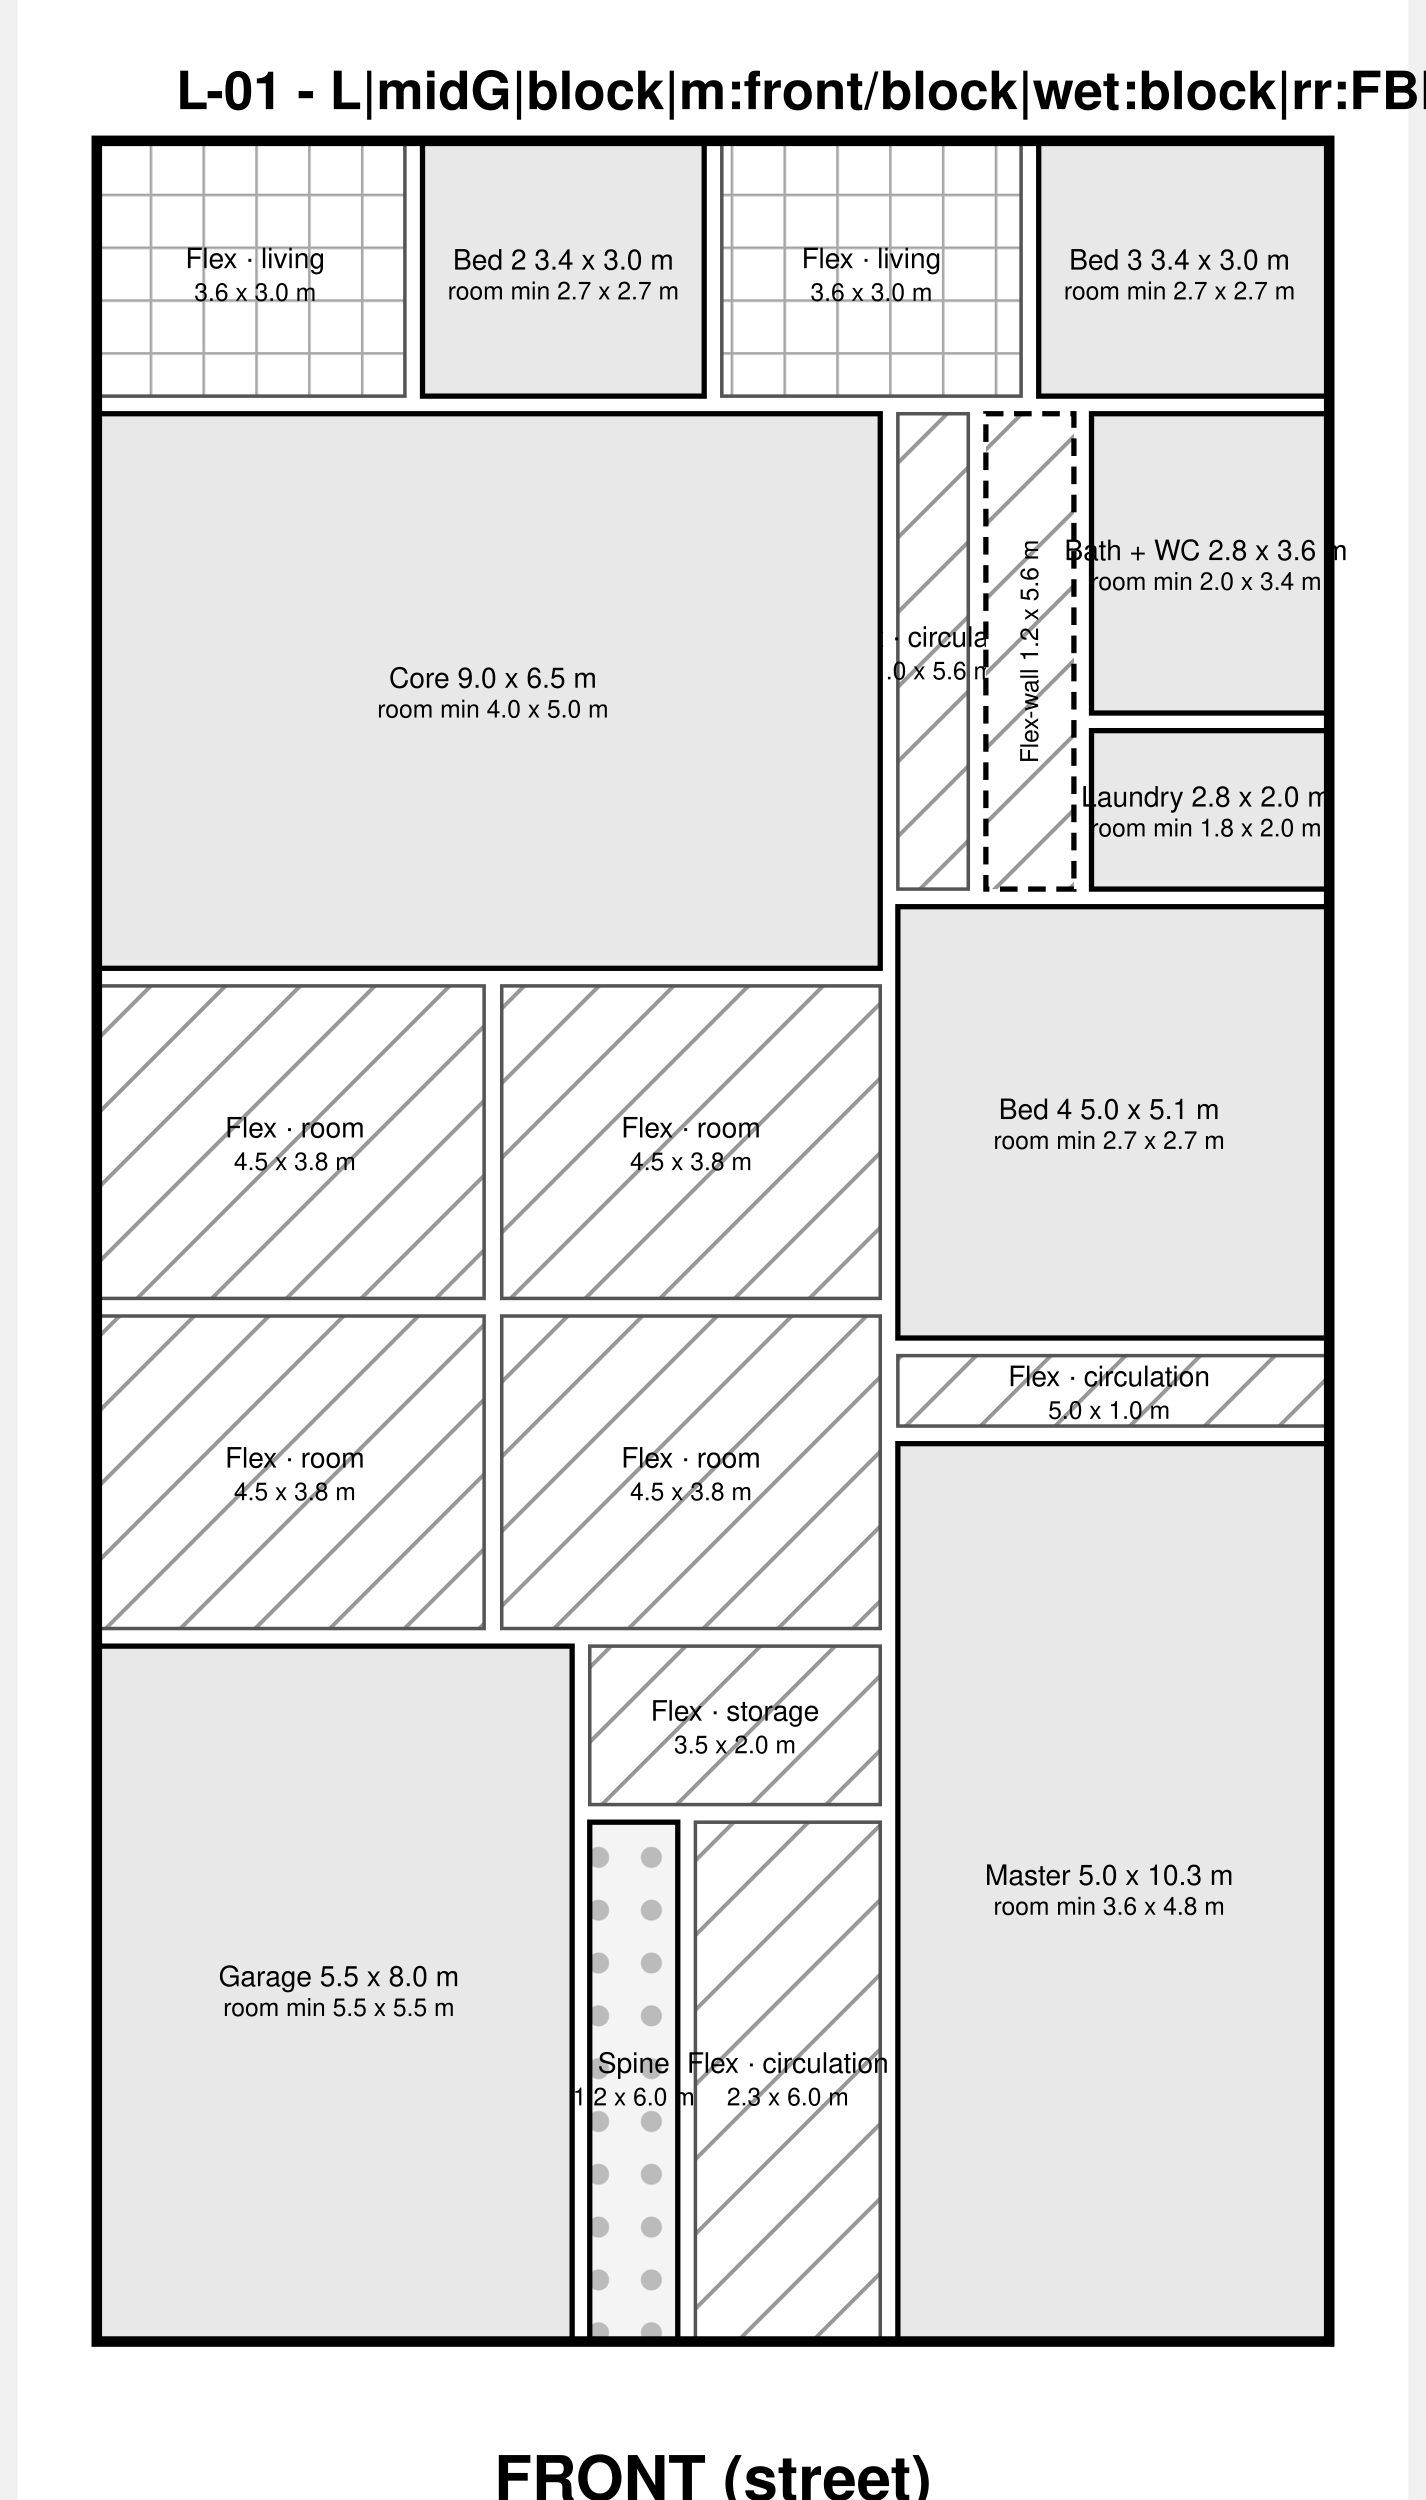
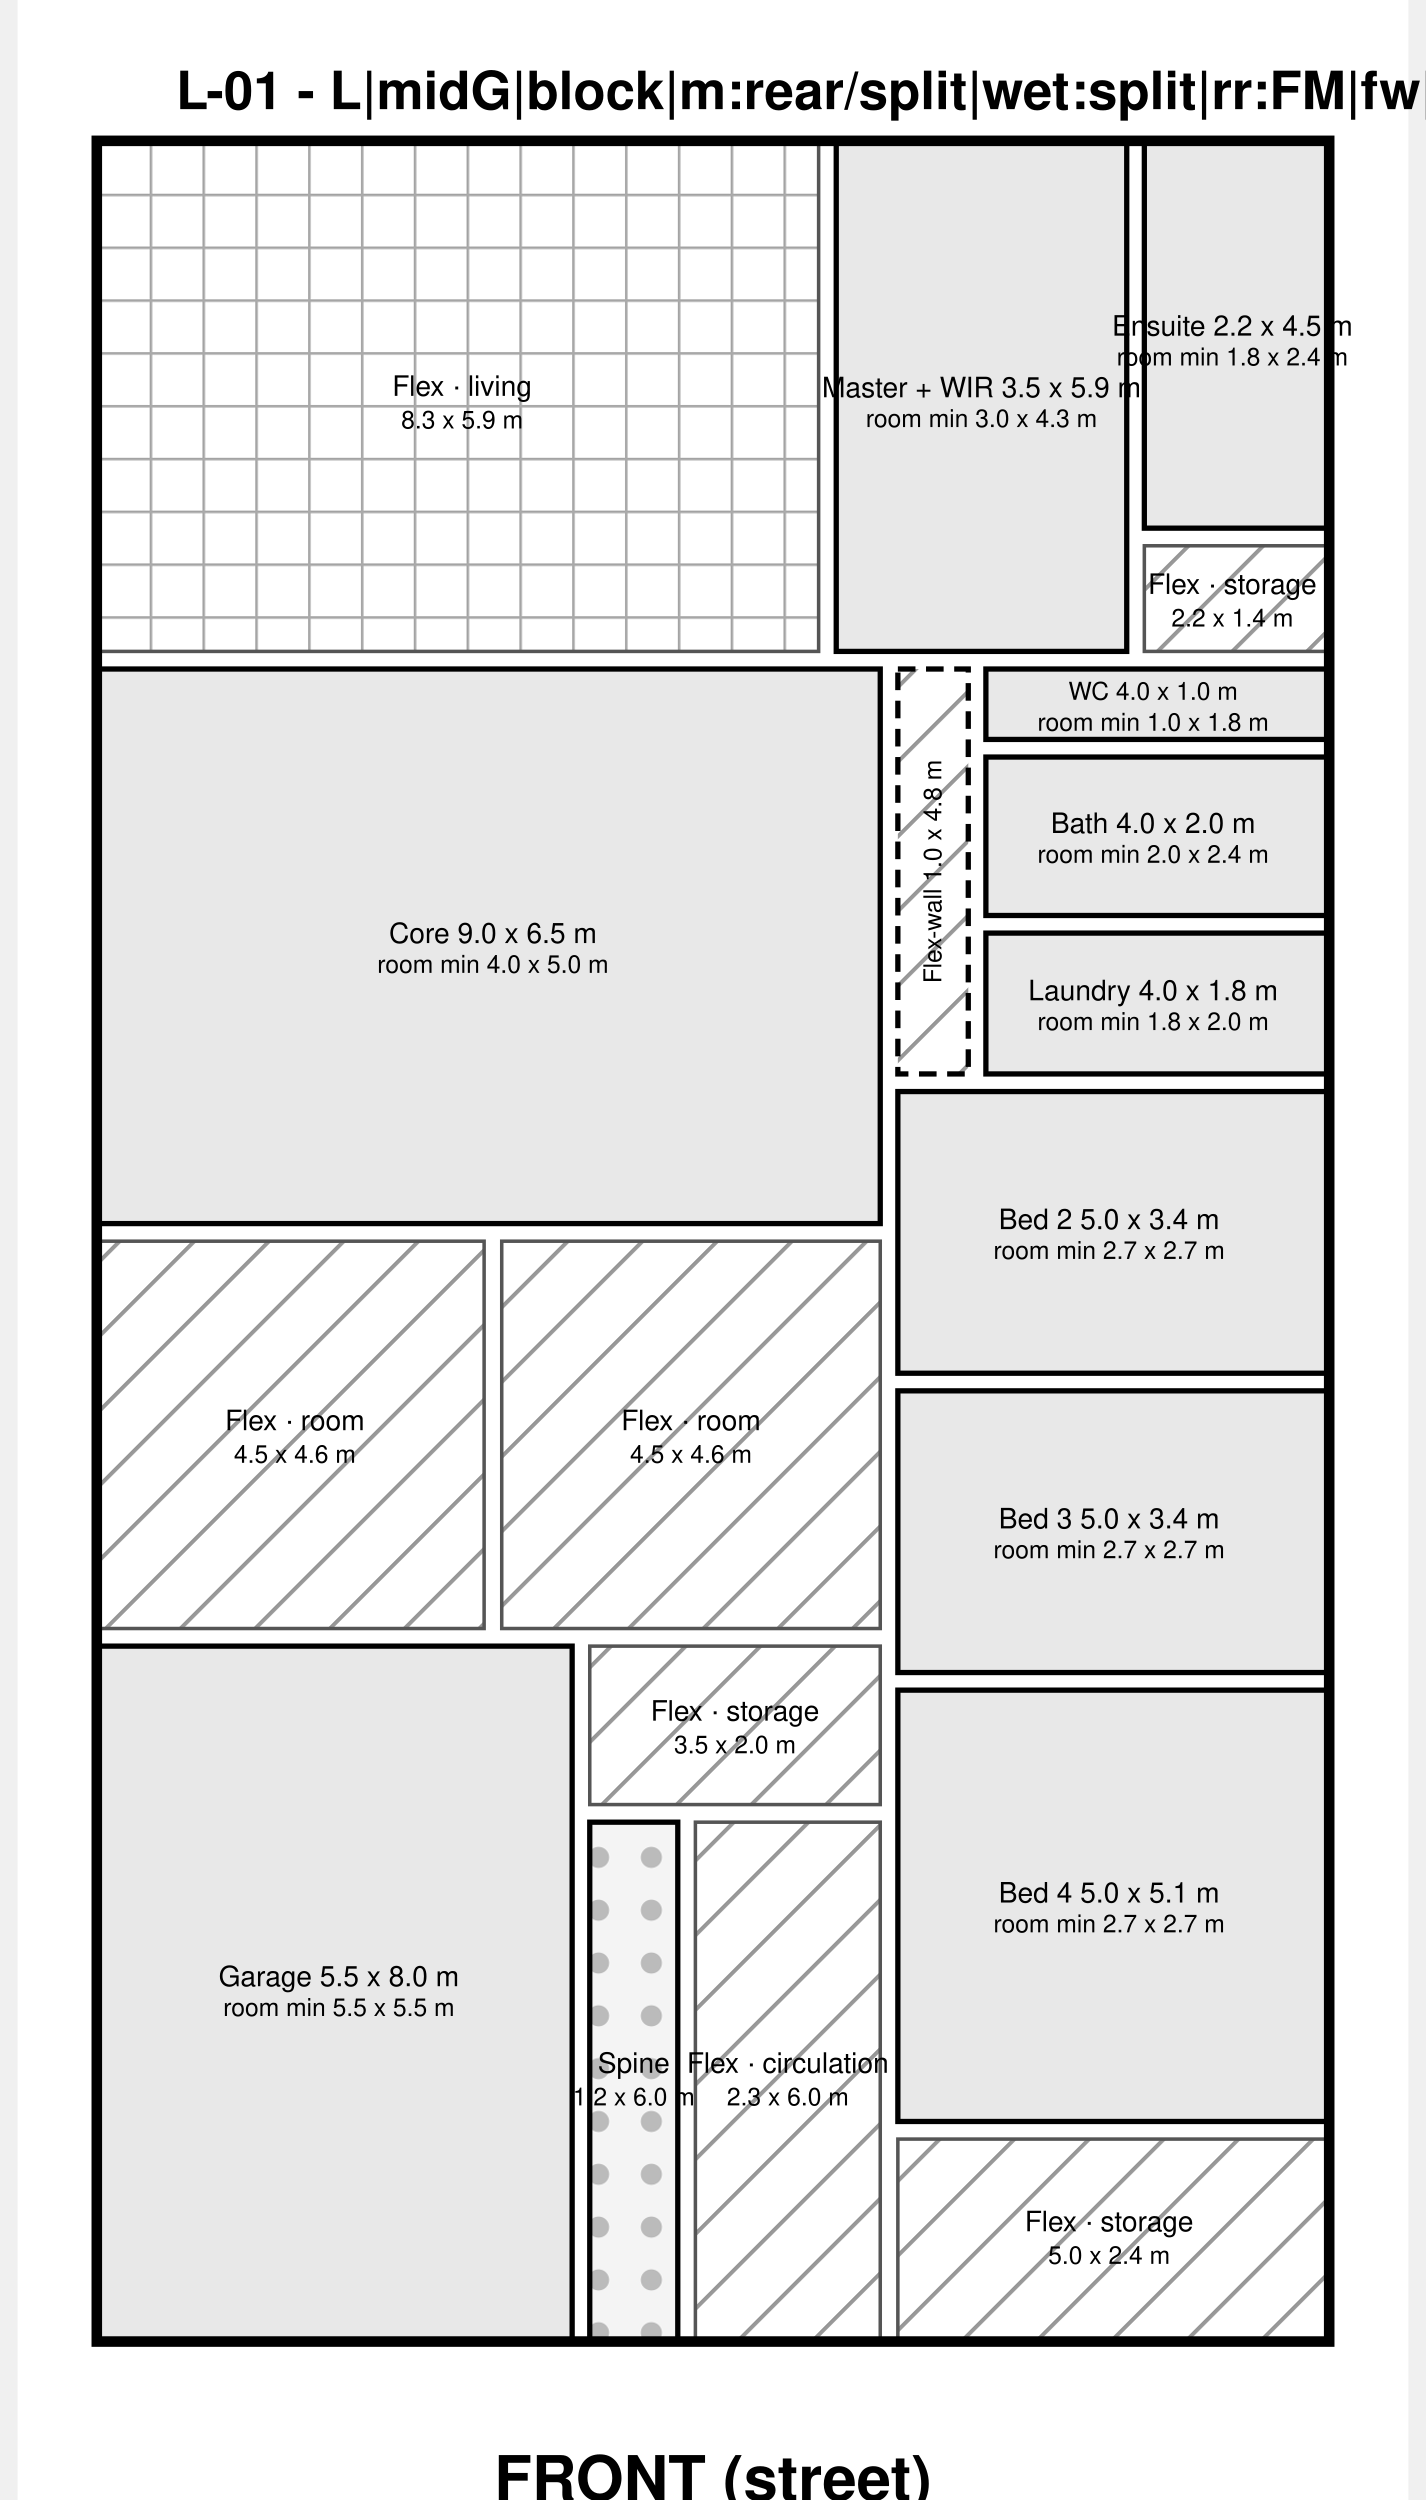
<svg xmlns="http://www.w3.org/2000/svg" width="790" height="1385" viewBox="-900 -1600 15800 28400" font-family="Helvetica, Arial, sans-serif" fill="#000">
  <defs>
    <pattern id="hatch" width="600" height="600" patternUnits="userSpaceOnUse" patternTransform="rotate(45)">
      <rect width="600" height="600" fill="#ffffff" />
      <line x1="0" y1="0" x2="0" y2="600" stroke="#999" stroke-width="90" />
    </pattern>
    <pattern id="hatch2" width="500" height="500" patternUnits="userSpaceOnUse" patternTransform="rotate(-45)">
      <rect width="500" height="500" fill="#ffffff" />
      <line x1="0" y1="0" x2="0" y2="500" stroke="#666" stroke-width="70" />
    </pattern>
    <pattern id="hatch3" width="600" height="600" patternUnits="userSpaceOnUse">
      <rect width="600" height="600" fill="#ffffff" />
      <line x1="0" y1="0" x2="0" y2="600" stroke="#aaa" stroke-width="60" />
      <line x1="0" y1="0" x2="600" y2="0" stroke="#aaa" stroke-width="60" />
    </pattern>
    <pattern id="dots" width="600" height="600" patternUnits="userSpaceOnUse">
      <rect width="600" height="600" fill="#f4f4f4" />
      <circle cx="300" cy="300" r="120" fill="#bbb" />
    </pattern>
  </defs>
  <rect x="-900" y="-1600" width="15800" height="28400" fill="#ffffff" />
-   <text x="900" y="-360" font-size="600" font-weight="bold">L-01 - L|midG|block|m:front/block|wet:block|rr:FBFB|fw|v0</text>
+   <text x="900" y="-360" font-size="600" font-weight="bold">L-01 - L|midG|block|m:rear/split|wet:split|rr:FM|fw|v0</text>
  <g>
-     <rect x="0" y="0" width="3500" height="2900" fill="url(#hatch3)" stroke="#555" stroke-width="40" />
-     <text x="1800" y="1340" font-size="320" text-anchor="middle" dominant-baseline="middle">Flex · living</text>
-     <text x="1800" y="1724" font-size="280" text-anchor="middle" dominant-baseline="middle">3.6 x 3.0 m</text>
+     <rect x="0" y="0" width="8200" height="5800" fill="url(#hatch3)" stroke="#555" stroke-width="40" />
+     <text x="4150" y="2790" font-size="320" text-anchor="middle" dominant-baseline="middle">Flex · living</text>
+     <text x="4150" y="3174" font-size="280" text-anchor="middle" dominant-baseline="middle">8.3 x 5.9 m</text>
  </g>
  <g>
-     <rect x="7100" y="0" width="3400" height="2900" fill="url(#hatch3)" stroke="#555" stroke-width="40" />
-     <text x="8800" y="1340" font-size="320" text-anchor="middle" dominant-baseline="middle">Flex · living</text>
-     <text x="8800" y="1724" font-size="280" text-anchor="middle" dominant-baseline="middle">3.6 x 3.0 m</text>
+     <rect x="11900" y="4600" width="2100" height="1200" fill="url(#hatch)" stroke="#555" stroke-width="40" />
+     <text x="12900" y="5040" font-size="320" text-anchor="middle" dominant-baseline="middle">Flex · storage</text>
+     <text x="12900" y="5424" font-size="280" text-anchor="middle" dominant-baseline="middle">2.2 x 1.4 m</text>
  </g>
  <g>
-     <rect x="9100" y="3100" width="800" height="5400" fill="url(#hatch)" stroke="#555" stroke-width="40" />
-     <text x="9500" y="5640" font-size="320" text-anchor="middle" dominant-baseline="middle">Flex · circulation</text>
-     <text x="9500" y="6024" font-size="280" text-anchor="middle" dominant-baseline="middle">1.0 x 5.6 m</text>
+     <rect x="0" y="12500" width="4400" height="4400" fill="url(#hatch)" stroke="#555" stroke-width="40" />
+     <text x="2250" y="14540" font-size="320" text-anchor="middle" dominant-baseline="middle">Flex · room</text>
+     <text x="2250" y="14924" font-size="280" text-anchor="middle" dominant-baseline="middle">4.5 x 4.6 m</text>
  </g>
  <g>
-     <rect x="0" y="9600" width="4400" height="3550" fill="url(#hatch)" stroke="#555" stroke-width="40" />
-     <text x="2250" y="11215" font-size="320" text-anchor="middle" dominant-baseline="middle">Flex · room</text>
-     <text x="2250" y="11599" font-size="280" text-anchor="middle" dominant-baseline="middle">4.5 x 3.8 m</text>
-   </g>
-   <g>
-     <rect x="4600" y="9600" width="4300" height="3550" fill="url(#hatch)" stroke="#555" stroke-width="40" />
-     <text x="6750" y="11215" font-size="320" text-anchor="middle" dominant-baseline="middle">Flex · room</text>
-     <text x="6750" y="11599" font-size="280" text-anchor="middle" dominant-baseline="middle">4.5 x 3.8 m</text>
-   </g>
-   <g>
-     <rect x="0" y="13350" width="4400" height="3550" fill="url(#hatch)" stroke="#555" stroke-width="40" />
-     <text x="2250" y="14965" font-size="320" text-anchor="middle" dominant-baseline="middle">Flex · room</text>
-     <text x="2250" y="15349" font-size="280" text-anchor="middle" dominant-baseline="middle">4.5 x 3.8 m</text>
-   </g>
-   <g>
-     <rect x="4600" y="13350" width="4300" height="3550" fill="url(#hatch)" stroke="#555" stroke-width="40" />
-     <text x="6750" y="14965" font-size="320" text-anchor="middle" dominant-baseline="middle">Flex · room</text>
-     <text x="6750" y="15349" font-size="280" text-anchor="middle" dominant-baseline="middle">4.5 x 3.8 m</text>
-   </g>
-   <g>
-     <rect x="9100" y="13800" width="4900" height="800" fill="url(#hatch)" stroke="#555" stroke-width="40" />
-     <text x="11500" y="14040" font-size="320" text-anchor="middle" dominant-baseline="middle">Flex · circulation</text>
-     <text x="11500" y="14424" font-size="280" text-anchor="middle" dominant-baseline="middle">5.0 x 1.0 m</text>
+     <rect x="4600" y="12500" width="4300" height="4400" fill="url(#hatch)" stroke="#555" stroke-width="40" />
+     <text x="6750" y="14540" font-size="320" text-anchor="middle" dominant-baseline="middle">Flex · room</text>
+     <text x="6750" y="14924" font-size="280" text-anchor="middle" dominant-baseline="middle">4.5 x 4.6 m</text>
  </g>
  <g>
    <rect x="5600" y="17100" width="3300" height="1800" fill="url(#hatch)" stroke="#555" stroke-width="40" />
    <text x="7250" y="17840" font-size="320" text-anchor="middle" dominant-baseline="middle">Flex · storage</text>
    <text x="7250" y="18224" font-size="280" text-anchor="middle" dominant-baseline="middle">3.5 x 2.0 m</text>
  </g>
  <g>
    <rect x="6800" y="19100" width="2100" height="5900" fill="url(#hatch)" stroke="#555" stroke-width="40" />
    <text x="7850" y="21840" font-size="320" text-anchor="middle" dominant-baseline="middle">Flex · circulation</text>
    <text x="7850" y="22224" font-size="280" text-anchor="middle" dominant-baseline="middle">2.3 x 6.0 m</text>
  </g>
  <g>
-     <rect x="3700" y="0" width="3200" height="2900" fill="#e8e8e8" stroke="#000" stroke-width="60" />
-     <text x="5300" y="1356" font-size="320" text-anchor="middle" dominant-baseline="middle">Bed 2 3.4 x 3.0 m</text>
-     <text x="5300" y="1708" font-size="280" text-anchor="middle" dominant-baseline="middle">room min 2.7 x 2.7 m</text>
+     <rect x="9100" y="22700" width="4900" height="2300" fill="url(#hatch)" stroke="#555" stroke-width="40" />
+     <text x="11500" y="23640" font-size="320" text-anchor="middle" dominant-baseline="middle">Flex · storage</text>
+     <text x="11500" y="24024" font-size="280" text-anchor="middle" dominant-baseline="middle">5.0 x 2.4 m</text>
  </g>
  <g>
-     <rect x="10700" y="0" width="3300" height="2900" fill="#e8e8e8" stroke="#000" stroke-width="60" />
-     <text x="12300" y="1356" font-size="320" text-anchor="middle" dominant-baseline="middle">Bed 3 3.4 x 3.0 m</text>
-     <text x="12300" y="1708" font-size="280" text-anchor="middle" dominant-baseline="middle">room min 2.7 x 2.7 m</text>
+     <rect x="8400" y="0" width="3300" height="5800" fill="#e8e8e8" stroke="#000" stroke-width="60" />
+     <text x="10050" y="2806" font-size="320" text-anchor="middle" dominant-baseline="middle">Master + WIR 3.5 x 5.9 m</text>
+     <text x="10050" y="3158" font-size="280" text-anchor="middle" dominant-baseline="middle">room min 3.0 x 4.3 m</text>
  </g>
  <g>
-     <rect x="0" y="3100" width="8900" height="6300" fill="#e8e8e8" stroke="#000" stroke-width="60" />
-     <text x="4500" y="6106" font-size="320" text-anchor="middle" dominant-baseline="middle">Core 9.0 x 6.5 m</text>
-     <text x="4500" y="6458" font-size="280" text-anchor="middle" dominant-baseline="middle">room min 4.0 x 5.0 m</text>
+     <rect x="11900" y="0" width="2100" height="4400" fill="#e8e8e8" stroke="#000" stroke-width="60" />
+     <text x="12900" y="2106" font-size="320" text-anchor="middle" dominant-baseline="middle">Ensuite 2.2 x 4.5 m</text>
+     <text x="12900" y="2458" font-size="280" text-anchor="middle" dominant-baseline="middle">room min 1.8 x 2.4 m</text>
+   </g>
+   <g>
+     <rect x="0" y="6000" width="8900" height="6300" fill="#e8e8e8" stroke="#000" stroke-width="60" />
+     <text x="4500" y="9006" font-size="320" text-anchor="middle" dominant-baseline="middle">Core 9.0 x 6.5 m</text>
+     <text x="4500" y="9358" font-size="280" text-anchor="middle" dominant-baseline="middle">room min 4.0 x 5.0 m</text>
  </g>
  <g>
    <rect x="0" y="17100" width="5400" height="7900" fill="#e8e8e8" stroke="#000" stroke-width="60" />
    <text x="2750" y="20856" font-size="320" text-anchor="middle" dominant-baseline="middle">Garage 5.5 x 8.0 m</text>
    <text x="2750" y="21208" font-size="280" text-anchor="middle" dominant-baseline="middle">room min 5.5 x 5.5 m</text>
  </g>
  <g>
-     <rect x="10100" y="3100" width="1000" height="5400" fill="url(#hatch)" stroke="#000" stroke-width="60" stroke-dasharray="200 120" />
-     <text transform="translate(10600 5800) rotate(-90)" font-size="280" text-anchor="middle" dominant-baseline="middle">Flex-wall 1.2 x 5.6 m</text>
+     <rect x="9100" y="6000" width="800" height="4600" fill="url(#hatch)" stroke="#000" stroke-width="60" stroke-dasharray="200 120" />
+     <text transform="translate(9500 8300) rotate(-90)" font-size="280" text-anchor="middle" dominant-baseline="middle">Flex-wall 1.0 x 4.8 m</text>
  </g>
  <g>
-     <rect x="11300" y="3100" width="2700" height="3400" fill="#e8e8e8" stroke="#000" stroke-width="60" />
-     <text x="12600" y="4656" font-size="320" text-anchor="middle" dominant-baseline="middle">Bath + WC 2.8 x 3.6 m</text>
-     <text x="12600" y="5008" font-size="280" text-anchor="middle" dominant-baseline="middle">room min 2.0 x 3.4 m</text>
+     <rect x="10100" y="6000" width="3900" height="800" fill="#e8e8e8" stroke="#000" stroke-width="60" />
+     <text x="12000" y="6256" font-size="280" text-anchor="middle" dominant-baseline="middle">WC 4.0 x 1.0 m</text>
+     <text x="12000" y="6608" font-size="280" text-anchor="middle" dominant-baseline="middle">room min 1.0 x 1.8 m</text>
  </g>
  <g>
-     <rect x="11300" y="6700" width="2700" height="1800" fill="#e8e8e8" stroke="#000" stroke-width="60" />
-     <text x="12600" y="7456" font-size="320" text-anchor="middle" dominant-baseline="middle">Laundry 2.8 x 2.0 m</text>
-     <text x="12600" y="7808" font-size="280" text-anchor="middle" dominant-baseline="middle">room min 1.8 x 2.0 m</text>
+     <rect x="10100" y="7000" width="3900" height="1800" fill="#e8e8e8" stroke="#000" stroke-width="60" />
+     <text x="12000" y="7756" font-size="320" text-anchor="middle" dominant-baseline="middle">Bath 4.0 x 2.0 m</text>
+     <text x="12000" y="8108" font-size="280" text-anchor="middle" dominant-baseline="middle">room min 2.0 x 2.4 m</text>
  </g>
  <g>
-     <rect x="9100" y="8700" width="4900" height="4900" fill="#e8e8e8" stroke="#000" stroke-width="60" />
-     <text x="11500" y="11006" font-size="320" text-anchor="middle" dominant-baseline="middle">Bed 4 5.0 x 5.1 m</text>
-     <text x="11500" y="11358" font-size="280" text-anchor="middle" dominant-baseline="middle">room min 2.7 x 2.7 m</text>
+     <rect x="10100" y="9000" width="3900" height="1600" fill="#e8e8e8" stroke="#000" stroke-width="60" />
+     <text x="12000" y="9656" font-size="320" text-anchor="middle" dominant-baseline="middle">Laundry 4.0 x 1.8 m</text>
+     <text x="12000" y="10008" font-size="280" text-anchor="middle" dominant-baseline="middle">room min 1.8 x 2.0 m</text>
  </g>
  <g>
-     <rect x="9100" y="14800" width="4900" height="10200" fill="#e8e8e8" stroke="#000" stroke-width="60" />
-     <text x="11500" y="19706" font-size="320" text-anchor="middle" dominant-baseline="middle">Master 5.0 x 10.3 m</text>
-     <text x="11500" y="20058" font-size="280" text-anchor="middle" dominant-baseline="middle">room min 3.6 x 4.8 m</text>
+     <rect x="9100" y="10800" width="4900" height="3200" fill="#e8e8e8" stroke="#000" stroke-width="60" />
+     <text x="11500" y="12256" font-size="320" text-anchor="middle" dominant-baseline="middle">Bed 2 5.0 x 3.4 m</text>
+     <text x="11500" y="12608" font-size="280" text-anchor="middle" dominant-baseline="middle">room min 2.7 x 2.7 m</text>
+   </g>
+   <g>
+     <rect x="9100" y="14200" width="4900" height="3200" fill="#e8e8e8" stroke="#000" stroke-width="60" />
+     <text x="11500" y="15656" font-size="320" text-anchor="middle" dominant-baseline="middle">Bed 3 5.0 x 3.4 m</text>
+     <text x="11500" y="16008" font-size="280" text-anchor="middle" dominant-baseline="middle">room min 2.7 x 2.7 m</text>
+   </g>
+   <g>
+     <rect x="9100" y="17600" width="4900" height="4900" fill="#e8e8e8" stroke="#000" stroke-width="60" />
+     <text x="11500" y="19906" font-size="320" text-anchor="middle" dominant-baseline="middle">Bed 4 5.0 x 5.1 m</text>
+     <text x="11500" y="20258" font-size="280" text-anchor="middle" dominant-baseline="middle">room min 2.7 x 2.7 m</text>
  </g>
  <g>
    <rect x="5600" y="19100" width="1000" height="5900" fill="url(#dots)" stroke="#000" stroke-width="60" />
    <text x="6100" y="21840" font-size="320" text-anchor="middle" dominant-baseline="middle">Spine</text>
    <text x="6100" y="22224" font-size="280" text-anchor="middle" dominant-baseline="middle">1.2 x 6.0 m</text>
  </g>
  <rect x="0" y="0" width="14000" height="25000" fill="none" stroke="#000" stroke-width="120" />
  <text x="7000" y="26800" font-size="700" text-anchor="middle" font-weight="bold">FRONT (street)</text>
</svg>
